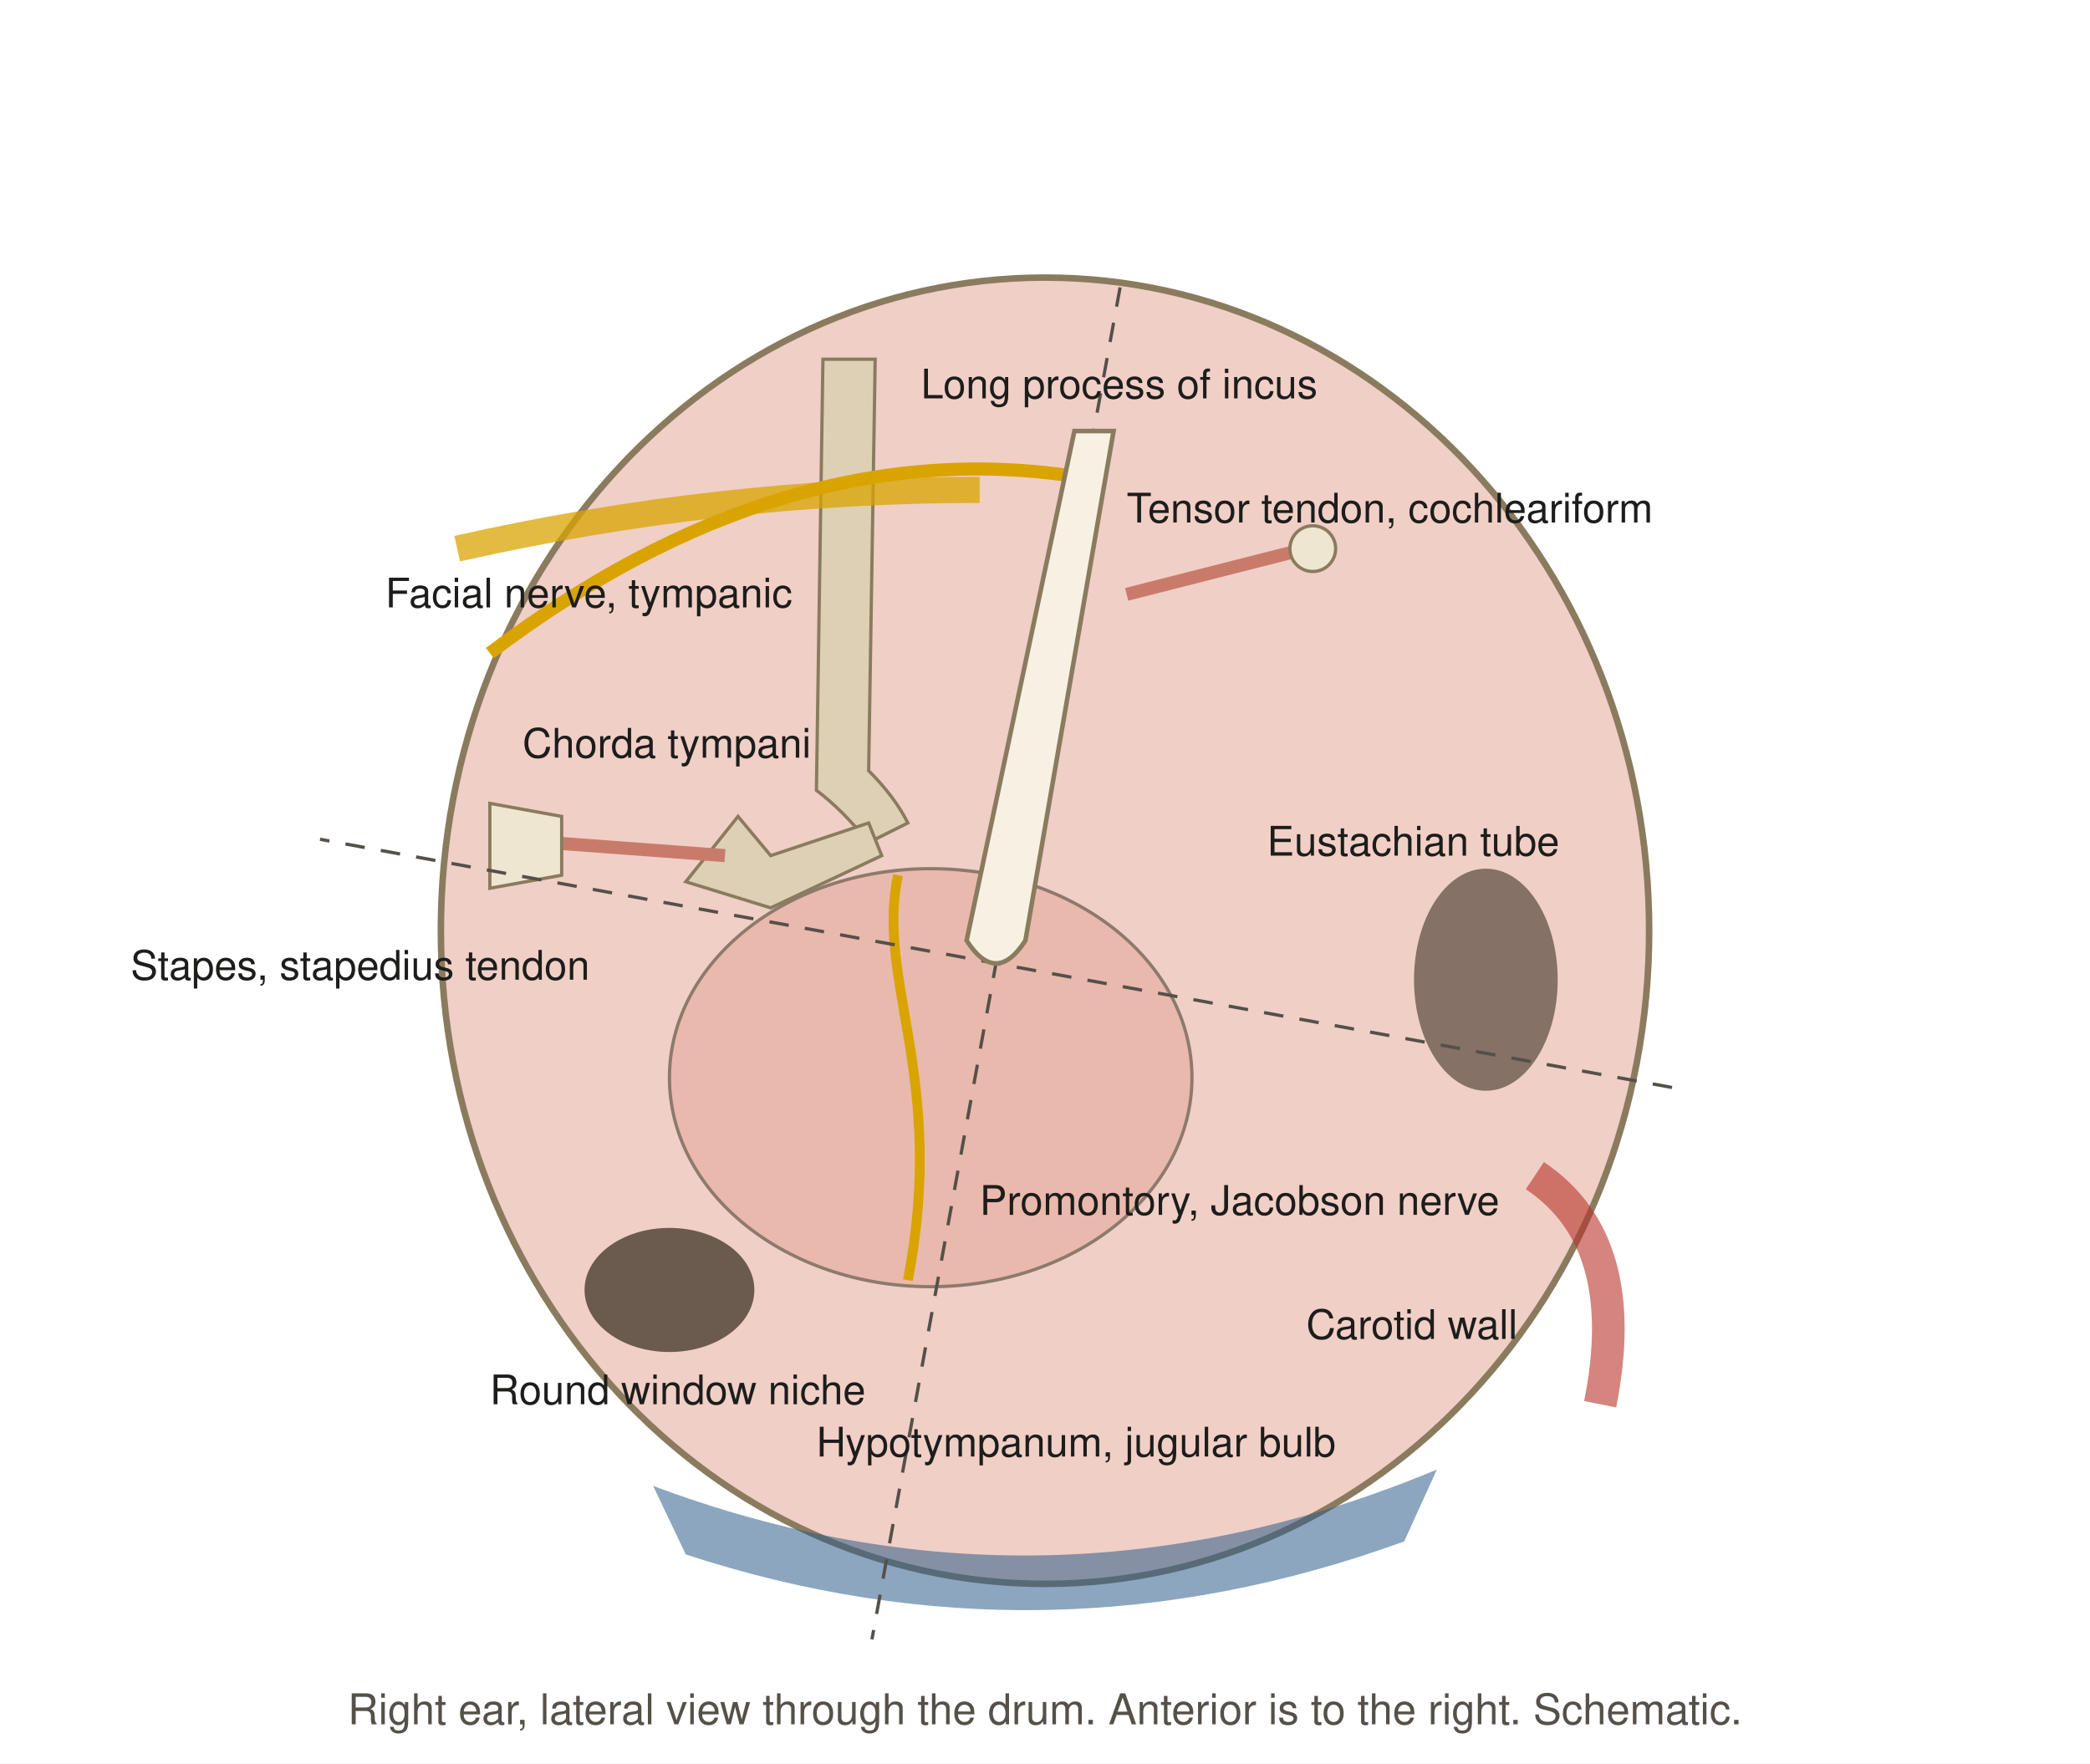
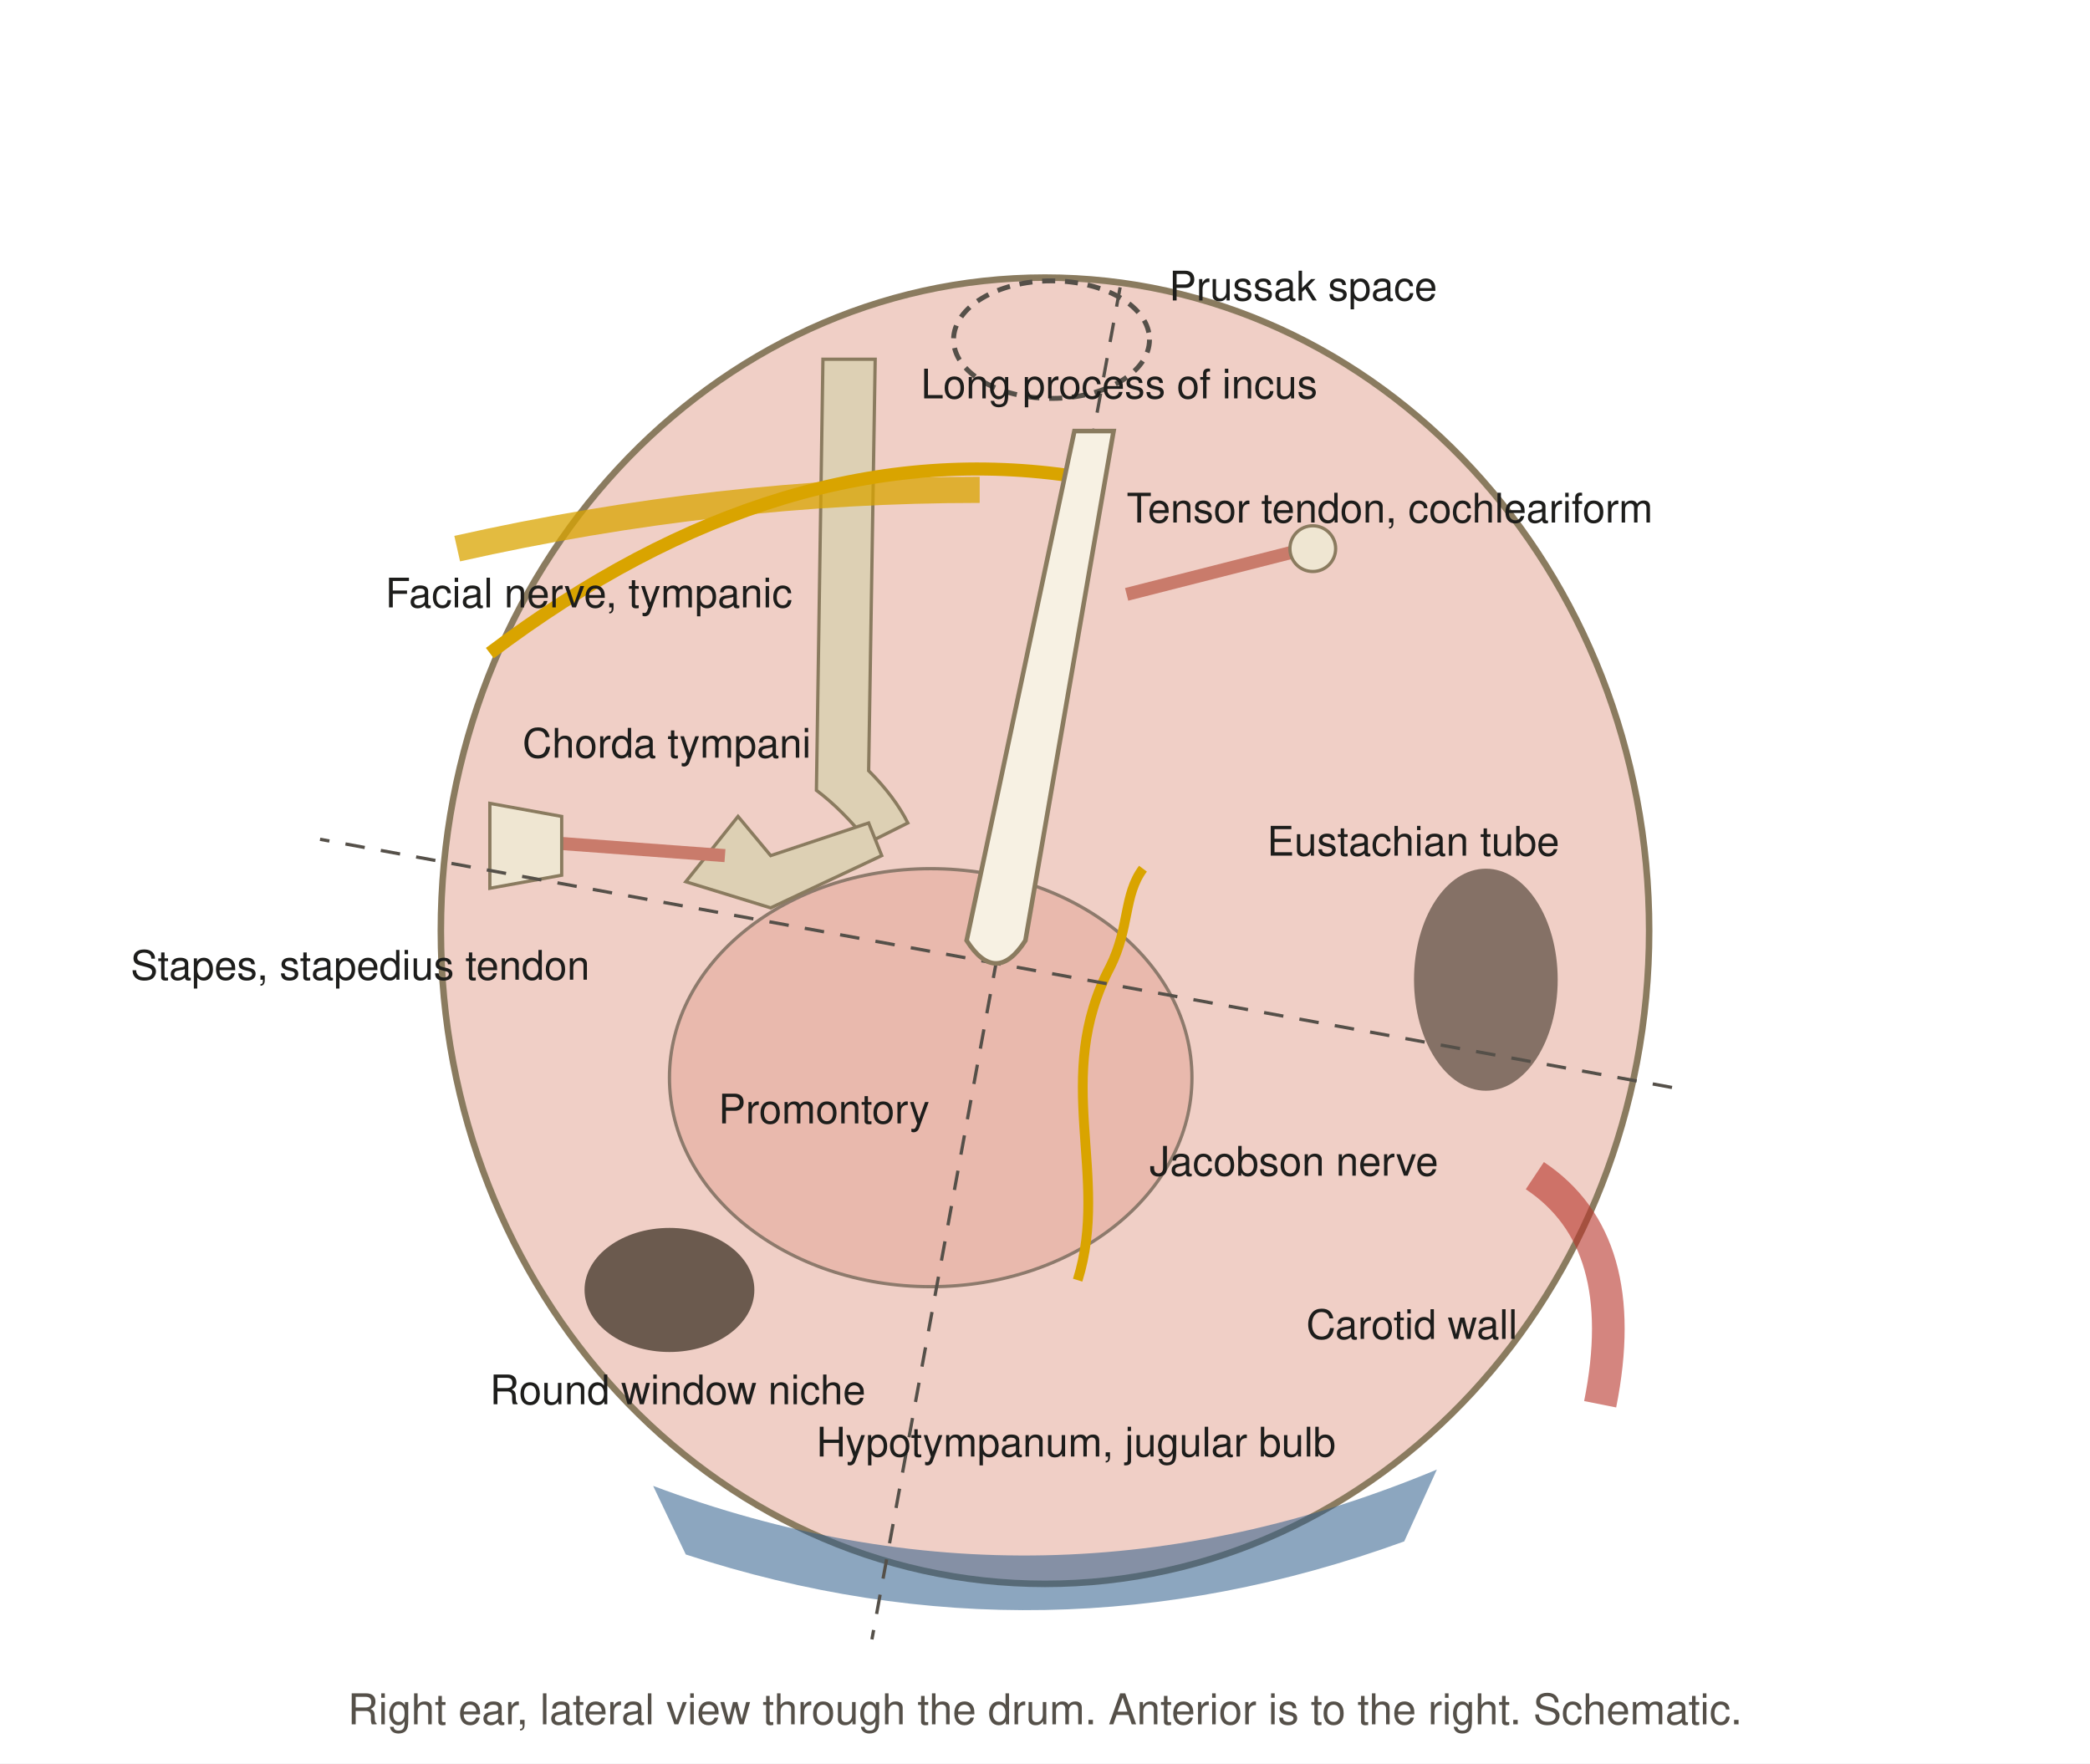
<svg xmlns="http://www.w3.org/2000/svg" viewBox="0 0 640 540" width="640" height="540" font-family="Helvetica, Arial, sans-serif" font-size="15" fill="#1d1d1b">
  <rect width="640" height="540" fill="#ffffff" />
  <ellipse cx="320" cy="285" rx="185" ry="200" fill="#f0cfc6" stroke="#8a7b5f" stroke-width="2" />
  <ellipse cx="285" cy="330" rx="80" ry="64" fill="#e9b9ad" stroke="#8d7a6c" />
-   <path d="M 275 268 C 268 300 290 330 278 392" fill="none" stroke="#d9a400" stroke-width="3" />
+   <path d="M 330 392 C 340 360 322 330 340 296 C 346 284 344 274 350 266" fill="none" stroke="#d9a400" stroke-width="3" />
+   <ellipse cx="322" cy="104" rx="30" ry="18" fill="none" stroke="#555049" stroke-width="1.5" stroke-dasharray="4 3" />
  <ellipse cx="205" cy="395" rx="26" ry="19" fill="#6b5a4e" />
  <path d="M 200 455 Q 320 500 440 450 L 430 472 Q 320 512 210 476 Z" fill="#2f5d8a" fill-opacity="0.55" />
  <path d="M 252 110 L 268 110 L 266 236 Q 274 244 278 252 L 266 258 Q 258 248 250 242 Z" fill="#ddd0b4" stroke="#8a7b5f" />
  <path d="M 266 252 L 236 262 L 226 250 L 210 270 L 236 278 L 270 262 Z" fill="#ddd0b4" stroke="#8a7b5f" />
  <line x1="222" y1="262" x2="168" y2="258" stroke="#c97b6b" stroke-width="4" />
  <path d="M 150 246 L 172 250 L 172 268 L 150 272 Z" fill="#efe6d2" stroke="#8a7b5f" />
  <path d="M 150 200 Q 240 132 330 146" fill="none" stroke="#d9a400" stroke-width="4" />
  <path d="M 140 168 Q 220 150 300 150" fill="none" stroke="#d9a400" stroke-width="8" stroke-opacity="0.75" />
  <path d="M 400 168 L 345 182" stroke="#c97b6b" stroke-width="4" />
  <circle cx="402" cy="168" r="7" fill="#efe6d2" stroke="#8a7b5f" />
  <ellipse cx="455" cy="300" rx="22" ry="34" fill="#6b5a4e" fill-opacity="0.8" />
  <path d="M 470 360 Q 500 380 490 430" fill="none" stroke="#b8352a" stroke-width="10" stroke-opacity="0.6" />
  <line x1="343" y1="88" x2="267" y2="502" stroke="#555049" stroke-dasharray="6 5" />
  <line x1="512" y1="333" x2="98" y2="257" stroke="#555049" stroke-dasharray="6 5" />
  <path d="M 329 132 L 341 132 L 314 288 Q 305 302 296 288 Z" fill="#f7f1e3" stroke="#8a7b5f" stroke-width="1.4" />
  <text x="282" y="122" text-anchor="start" font-size="12.5" font-weight="normal" fill="#1d1d1b">Long process of incus</text>
  <text x="40" y="300" text-anchor="start" font-size="12.5" font-weight="normal" fill="#1d1d1b">Stapes, stapedius tendon</text>
  <text x="118" y="186" text-anchor="start" font-size="12.5" font-weight="normal" fill="#1d1d1b">Facial nerve, tympanic</text>
  <text x="160" y="232" text-anchor="start" font-size="12.5" font-weight="normal" fill="#1d1d1b">Chorda tympani</text>
  <text x="345" y="160" text-anchor="start" font-size="12.5" font-weight="normal" fill="#1d1d1b">Tensor tendon, cochleariform</text>
-   <text x="300" y="372" text-anchor="start" font-size="12.5" font-weight="normal" fill="#1d1d1b">Promontory, Jacobson nerve</text>
+   <text x="220" y="344" text-anchor="start" font-size="12.5" font-weight="normal" fill="#1d1d1b">Promontory</text>
+   <text x="352" y="360" text-anchor="start" font-size="12.5" font-weight="normal" fill="#1d1d1b">Jacobson nerve</text>
+   <text x="358" y="92" text-anchor="start" font-size="12.5" font-weight="normal" fill="#1d1d1b">Prussak space</text>
  <text x="150" y="430" text-anchor="start" font-size="12.5" font-weight="normal" fill="#1d1d1b">Round window niche</text>
  <text x="388" y="262" text-anchor="start" font-size="12.5" font-weight="normal" fill="#1d1d1b">Eustachian tube</text>
  <text x="400" y="410" text-anchor="start" font-size="12.5" font-weight="normal" fill="#1d1d1b">Carotid wall</text>
  <text x="250" y="446" text-anchor="start" font-size="12.5" font-weight="normal" fill="#1d1d1b">Hypotympanum, jugular bulb</text>
  <text x="320" y="528" text-anchor="middle" font-size="13" font-weight="normal" fill="#555049">Right ear, lateral view through the drum. Anterior is to the right. Schematic.</text>
</svg>
